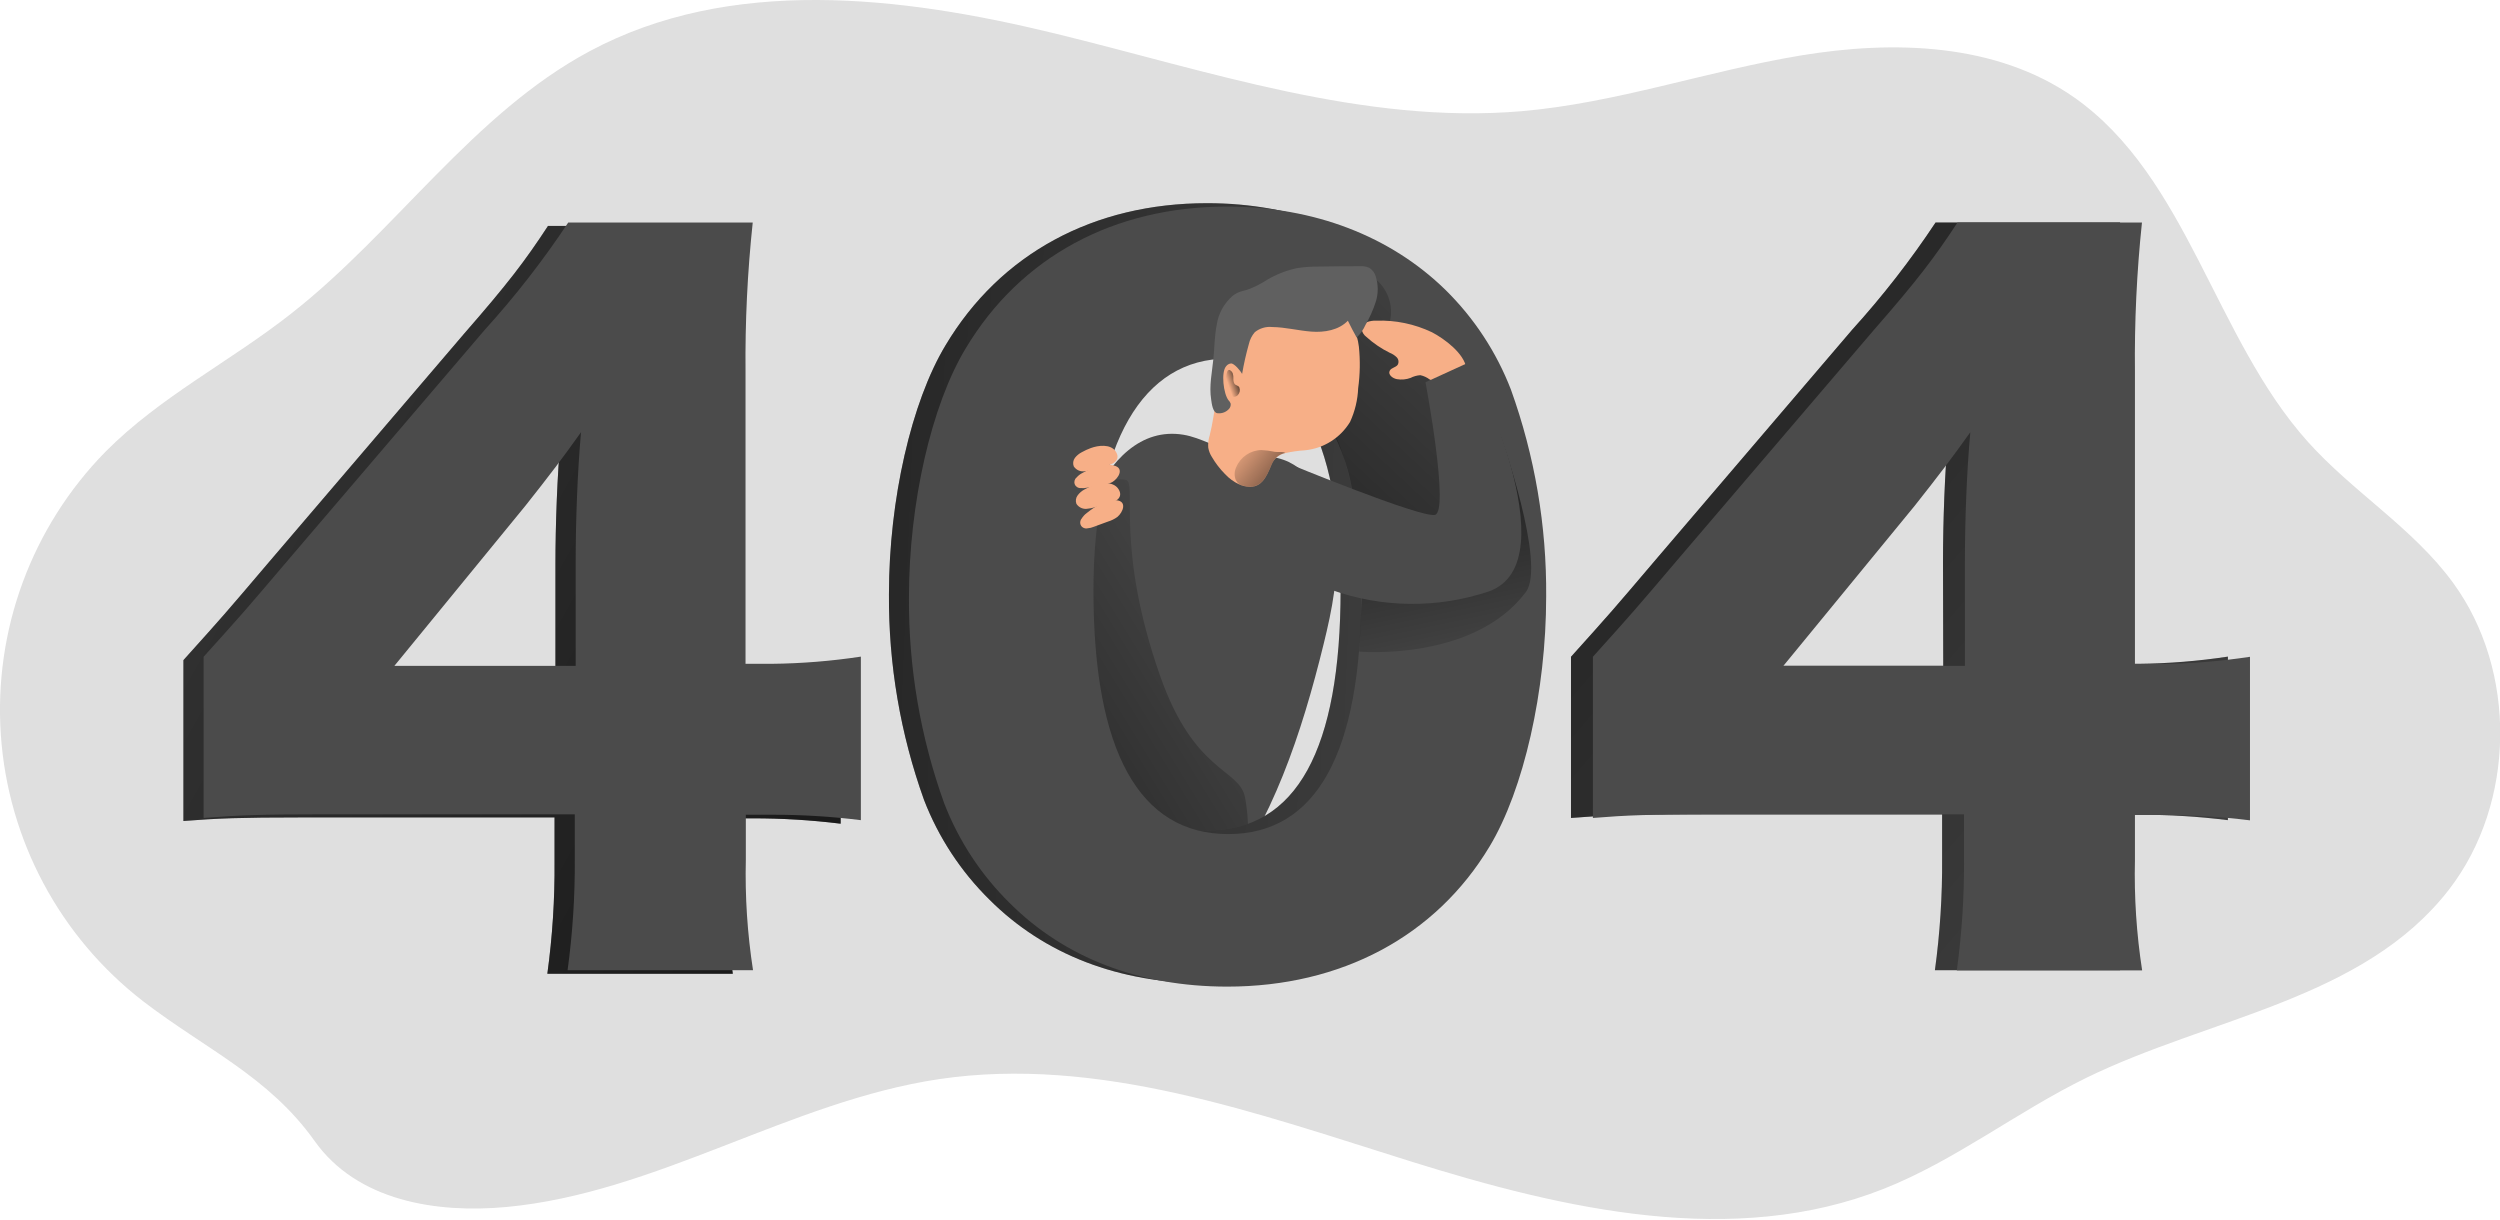
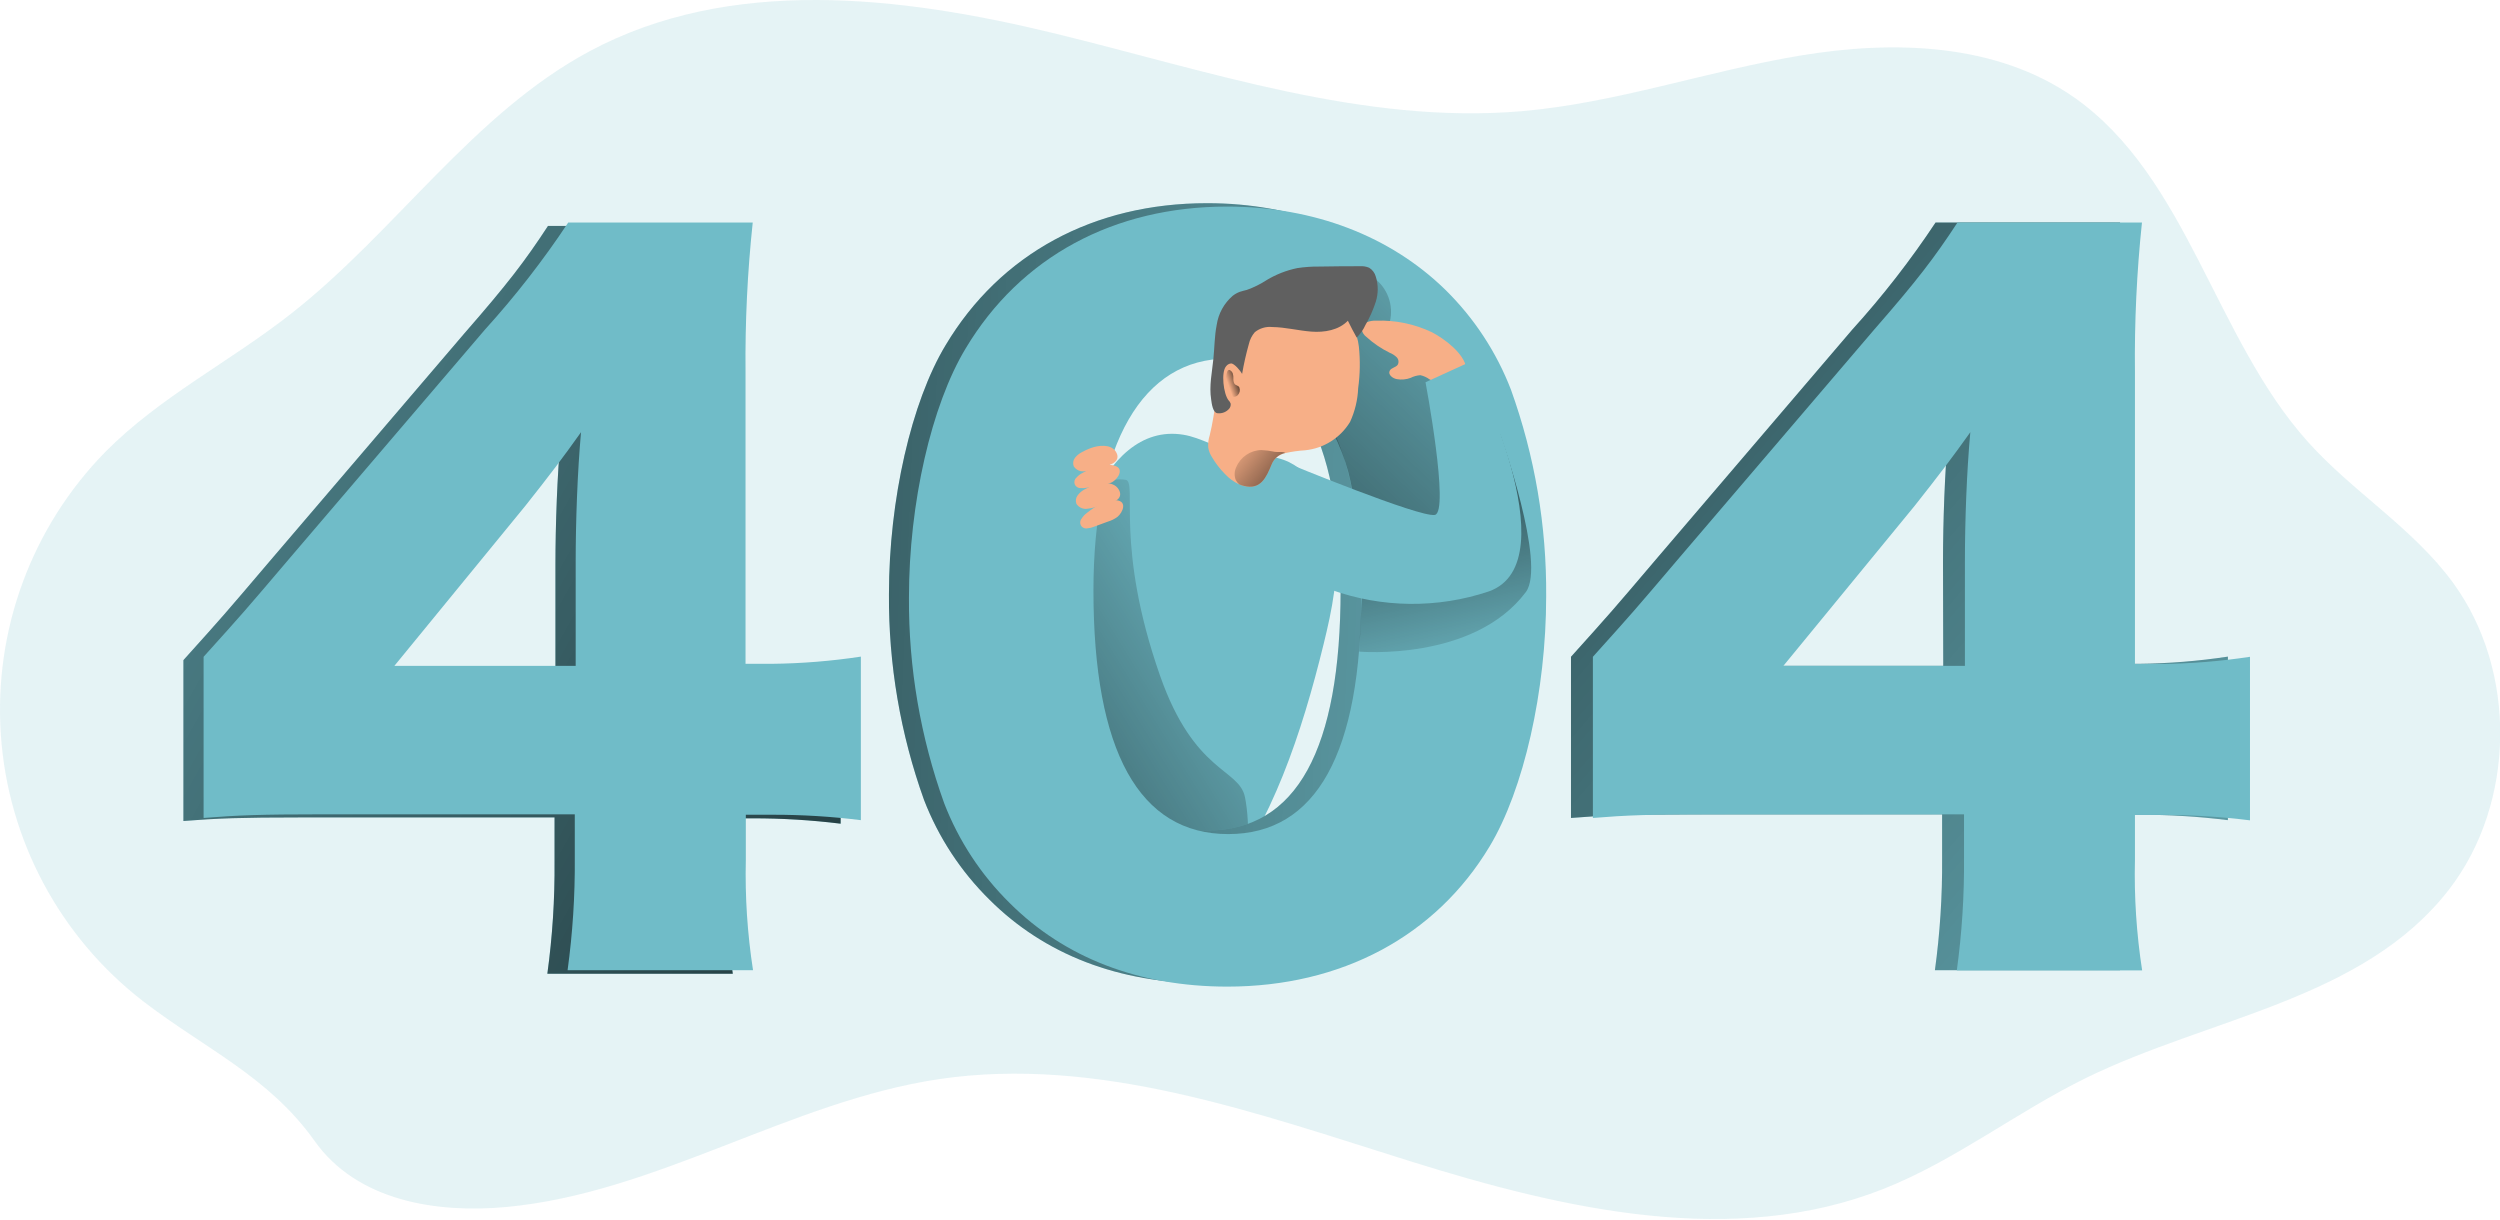
<svg xmlns="http://www.w3.org/2000/svg" xmlns:xlink="http://www.w3.org/1999/xlink" id="Layer_1" data-name="Layer 1" viewBox="0 0 420.07 204.87">
  <defs>
    <linearGradient id="linear-gradient" x1="-65" y1="72.16" x2="262.93" y2="255.66" gradientUnits="userSpaceOnUse">
      <stop offset="0" stop-opacity="0" />
      <stop offset="0.99" />
    </linearGradient>
    <linearGradient id="linear-gradient-2" x1="217.16" y1="164.75" x2="115.32" y2="227.42" xlink:href="#linear-gradient" />
    <linearGradient id="linear-gradient-3" x1="425.36" y1="249.21" x2="137.36" y2="3.69" xlink:href="#linear-gradient" />
    <linearGradient id="linear-gradient-4" x1="295.89" y1="167.21" x2="-18.16" y2="154.47" xlink:href="#linear-gradient" />
    <linearGradient id="linear-gradient-5" x1="259.24" y1="105.38" x2="169.04" y2="201.94" xlink:href="#linear-gradient" />
    <linearGradient id="linear-gradient-6" x1="246.43" y1="180.33" x2="233.21" y2="117.97" xlink:href="#linear-gradient" />
    <linearGradient id="linear-gradient-7" x1="206.63" y1="128.36" x2="209.22" y2="127.46" xlink:href="#linear-gradient" />
    <linearGradient id="linear-gradient-8" x1="207.32" y1="138.38" x2="222.61" y2="150.91" xlink:href="#linear-gradient" />
  </defs>
-   <path d="M24.31,232A61.89,61.89,0,0,1,18,139.67c9.16-9.24,21-15.18,31.16-23.18,17.57-13.75,30.58-33.61,50.18-44.11,23.6-12.65,52.2-9.31,78.12-3S229.42,84.73,256,82.45c15.83-1.37,31.07-6.73,46.75-9.34s32.88-2.14,46,7c19.1,13.39,23.64,40.45,39.31,57.9,7.59,8.46,17.67,14.48,24.39,23.68,10.81,14.79,10.53,37-.65,51.51-14.32,18.55-40.16,21.49-61,31.69-11.6,5.68-22,13.87-34,18.63-25.22,10-53.59,3.49-79.45-4.59s-52.5-17.8-79.27-13.84c-25,3.72-47.53,19.15-72.74,21.49-11.7,1.09-25.06-1-32.21-11.1C45.44,244.65,34.72,240,24.31,232Z" transform="translate(-0.27 -63.77)" fill="#4b4b4b" opacity="0.18" style="isolation:isolate" />
-   <path d="M31.09,174.69c6.79-7.55,6.79-7.55,14.49-16.61l32.77-38.35c7.25-8.31,10.12-12.08,14-18h31a217,217,0,0,0-1.21,25.06V175.9h4.38a105.88,105.88,0,0,0,15-1.21v27.48a120.64,120.64,0,0,0-14.8-.9h-4.53v7.55a105.46,105.46,0,0,0,1.21,18.57H92.24a131,131,0,0,0,1.21-18.87v-7.4H50.72c-9.82,0-14,.15-19.63.6Zm62.51-16c0-6.8.3-15.1.91-21.75-3,4.23-5.29,7.25-9.36,12.38L63.1,176.2H93.6Z" transform="translate(-0.27 -63.77)" fill="#4b4b4b" />
+   <path d="M24.31,232A61.89,61.89,0,0,1,18,139.67c9.16-9.24,21-15.18,31.16-23.18,17.57-13.75,30.58-33.61,50.18-44.11,23.6-12.65,52.2-9.31,78.12-3S229.42,84.73,256,82.45c15.83-1.37,31.07-6.73,46.75-9.34s32.88-2.14,46,7c19.1,13.39,23.64,40.45,39.31,57.9,7.59,8.46,17.67,14.48,24.39,23.68,10.81,14.79,10.53,37-.65,51.51-14.32,18.55-40.16,21.49-61,31.69-11.6,5.68-22,13.87-34,18.63-25.22,10-53.59,3.49-79.45-4.59s-52.5-17.8-79.27-13.84c-25,3.72-47.53,19.15-72.74,21.49-11.7,1.09-25.06-1-32.21-11.1C45.44,244.65,34.72,240,24.31,232Z" transform="translate(-0.27 -63.77)" fill="#70bcc8" opacity="0.18" style="isolation:isolate" />
+   <path d="M31.09,174.69c6.79-7.55,6.79-7.55,14.49-16.61l32.77-38.35c7.25-8.31,10.12-12.08,14-18h31a217,217,0,0,0-1.21,25.06V175.9h4.38a105.88,105.88,0,0,0,15-1.21v27.48a120.64,120.64,0,0,0-14.8-.9h-4.53v7.55a105.46,105.46,0,0,0,1.21,18.57H92.24a131,131,0,0,0,1.21-18.87v-7.4H50.72c-9.82,0-14,.15-19.63.6Zm62.51-16c0-6.8.3-15.1.91-21.75-3,4.23-5.29,7.25-9.36,12.38L63.1,176.2H93.6Z" transform="translate(-0.27 -63.77)" fill="#70bcc8" />
  <path d="M31.09,174.69c6.79-7.55,6.79-7.55,14.49-16.61l32.77-38.35c7.25-8.31,10.12-12.08,14-18h31a217,217,0,0,0-1.21,25.06V175.9h4.38a105.88,105.88,0,0,0,15-1.21v27.48a120.64,120.64,0,0,0-14.8-.9h-4.53v7.55a105.46,105.46,0,0,0,1.21,18.57H92.24a131,131,0,0,0,1.21-18.87v-7.4H50.72c-9.82,0-14,.15-19.63.6Zm62.51-16c0-6.8.3-15.1.91-21.75-3,4.23-5.29,7.25-9.36,12.38L63.1,176.2H93.6Z" transform="translate(-0.27 -63.77)" fill="url(#linear-gradient)" />
-   <path d="M199.13,136.82c3,.5,5.79,2.34,8.8,3,2.63.6,5.4.29,8,1.21,4.85,1.72,8,7.57,8.69,13.44s-.54,11.81-1.94,17.51C219,187,214,202,205,213.39c-.63.79-1.39,1.62-2.32,1.6a3.22,3.22,0,0,1-1.73-.81,28.88,28.88,0,0,1-5.15-4.51c-2.4-2.89-3.79-6.7-5-10.48-3.41-10.64-9.92-17.38-11.13-28.66C178.35,158.7,184.82,134.46,199.13,136.82Z" transform="translate(-0.27 -63.77)" fill="#4b4b4b" />
+   <path d="M199.13,136.82c3,.5,5.79,2.34,8.8,3,2.63.6,5.4.29,8,1.21,4.85,1.72,8,7.57,8.69,13.44s-.54,11.81-1.94,17.51C219,187,214,202,205,213.39c-.63.79-1.39,1.62-2.32,1.6a3.22,3.22,0,0,1-1.73-.81,28.88,28.88,0,0,1-5.15-4.51c-2.4-2.89-3.79-6.7-5-10.48-3.41-10.64-9.92-17.38-11.13-28.66C178.35,158.7,184.82,134.46,199.13,136.82Z" transform="translate(-0.27 -63.77)" fill="#70bcc8" />
  <path d="M189.45,144.4a5.39,5.39,0,0,0-3.71.67,10.08,10.08,0,0,0-4.59,6.54,25.28,25.28,0,0,0-.29,8.19,110.85,110.85,0,0,0,4.63,23.58c.7,2.22-1.3,7.49.15,9.31,1.18,1.48.59,10.37,2.13,11.47,4.27,3.08,13.14,1.38,17.41,4.46,5.53,4,5.16-6.56,4.28-10.91-1-4.85-8.51-4-14.26-20.38C187.55,155.53,191.41,144.85,189.45,144.4Z" transform="translate(-0.27 -63.77)" fill="url(#linear-gradient-2)" />
-   <path d="M264.24,174.13c6.79-7.55,6.79-7.55,14.49-16.61l32.77-38.36a150.72,150.72,0,0,0,14-18h31a217,217,0,0,0-1.21,25.07v49.08h4.38a107.39,107.39,0,0,0,14.95-1.21v27.48a118.69,118.69,0,0,0-14.8-.91h-4.53v7.55a105.32,105.32,0,0,0,1.21,18.57H325.39A131,131,0,0,0,326.6,208v-7.4H283.87c-9.82,0-14.05.15-19.63.61Zm62.51-16c0-6.8.3-15.1.9-21.74-3,4.22-5.28,7.24-9.36,12.38l-22,26.88h30.5Z" transform="translate(-0.27 -63.77)" fill="#4b4b4b" />
+   <path d="M264.24,174.13c6.79-7.55,6.79-7.55,14.49-16.61l32.77-38.36a150.72,150.72,0,0,0,14-18h31a217,217,0,0,0-1.21,25.07v49.08h4.38a107.39,107.39,0,0,0,14.95-1.21v27.48a118.69,118.69,0,0,0-14.8-.91h-4.53v7.55a105.32,105.32,0,0,0,1.21,18.57H325.39A131,131,0,0,0,326.6,208v-7.4H283.87c-9.82,0-14.05.15-19.63.61Zm62.51-16c0-6.8.3-15.1.9-21.74-3,4.22-5.28,7.24-9.36,12.38l-22,26.88h30.5Z" transform="translate(-0.27 -63.77)" fill="#70bcc8" />
  <path d="M264.24,174.13c6.79-7.55,6.79-7.55,14.49-16.61l32.77-38.36a150.72,150.72,0,0,0,14-18h31a217,217,0,0,0-1.21,25.07v49.08h4.38a107.39,107.39,0,0,0,14.95-1.21v27.48a118.69,118.69,0,0,0-14.8-.91h-4.53v7.55a105.32,105.32,0,0,0,1.21,18.57H325.39A131,131,0,0,0,326.6,208v-7.4H283.87c-9.82,0-14.05.15-19.63.61Zm62.51-16c0-6.8.3-15.1.9-21.74-3,4.22-5.28,7.24-9.36,12.38l-22,26.88h30.5Z" transform="translate(-0.27 -63.77)" fill="url(#linear-gradient-3)" />
-   <path d="M166.53,214.94a47.64,47.64,0,0,1-11-16.77,100.34,100.34,0,0,1-5.89-34.58c0-15.85,3.78-32.31,9.52-41.82,9.21-15.41,24.91-23.86,43.94-23.86,14.65,0,27.48,5,36.69,14a47.6,47.6,0,0,1,11,16.76,100.62,100.62,0,0,1,5.88,34.73c0,15.86-3.77,32.47-9.51,42C238.1,220.52,222.25,229,203.07,229,188.27,229,175.74,224.14,166.53,214.94Zm14-52.55c0,27,7.7,40.92,22.65,40.92s22.35-13.59,22.35-40.47c0-25.82-7.85-39.41-22.5-39.41C188.88,123.43,180.57,137.77,180.57,162.39Z" transform="translate(-0.27 -63.77)" fill="#4b4b4b" />
+   <path d="M166.53,214.94a47.64,47.64,0,0,1-11-16.77,100.34,100.34,0,0,1-5.89-34.58c0-15.85,3.78-32.31,9.52-41.82,9.21-15.41,24.91-23.86,43.94-23.86,14.65,0,27.48,5,36.69,14a47.6,47.6,0,0,1,11,16.76,100.62,100.62,0,0,1,5.88,34.73c0,15.86-3.77,32.47-9.51,42C238.1,220.52,222.25,229,203.07,229,188.27,229,175.74,224.14,166.53,214.94Zm14-52.55c0,27,7.7,40.92,22.65,40.92s22.35-13.59,22.35-40.47c0-25.82-7.85-39.41-22.5-39.41C188.88,123.43,180.57,137.77,180.57,162.39Z" transform="translate(-0.27 -63.77)" fill="#70bcc8" />
  <path d="M166.53,214.94a47.64,47.64,0,0,1-11-16.77,100.34,100.34,0,0,1-5.89-34.58c0-15.85,3.78-32.31,9.52-41.82,9.21-15.41,24.91-23.86,43.94-23.86,14.65,0,27.48,5,36.69,14a47.6,47.6,0,0,1,11,16.76,100.62,100.62,0,0,1,5.88,34.73c0,15.86-3.77,32.47-9.51,42C238.1,220.52,222.25,229,203.07,229,188.27,229,175.74,224.14,166.53,214.94Zm14-52.55c0,27,7.7,40.92,22.65,40.92s22.35-13.59,22.35-40.47c0-25.82-7.85-39.41-22.5-39.41C188.88,123.43,180.57,137.77,180.57,162.39Z" transform="translate(-0.27 -63.77)" fill="url(#linear-gradient-4)" />
-   <path d="M34.48,174.13c6.8-7.55,6.8-7.55,14.5-16.61l32.77-38.36a150.72,150.72,0,0,0,14-18h31a217,217,0,0,0-1.21,25.07v49.08h4.38a107.39,107.39,0,0,0,15-1.21v27.48a118.69,118.69,0,0,0-14.8-.91h-4.53v7.55a105.32,105.32,0,0,0,1.21,18.57H95.64A131,131,0,0,0,96.85,208v-7.4H54.11c-9.81,0-14,.15-19.63.61Zm62.52-16c0-6.8.3-15.1.9-21.74-3,4.22-5.28,7.24-9.36,12.38l-22,26.88H97Z" transform="translate(-0.27 -63.77)" fill="#4b4b4b" />
-   <path d="M169.92,215.5a47.62,47.62,0,0,1-11-16.76A100.34,100.34,0,0,1,153,164.16c0-15.85,3.78-32.31,9.52-41.83,9.21-15.4,24.91-23.85,43.94-23.85,14.64,0,27.48,5,36.69,14a47.48,47.48,0,0,1,11,16.76A100.35,100.35,0,0,1,260.07,164c0,15.85-3.77,32.47-9.51,42-9.06,15.1-24.92,23.55-44.09,23.55C191.67,229.54,179.14,224.71,169.92,215.5ZM184,163c0,27,7.7,40.92,22.65,40.92,14.8,0,22.35-13.59,22.35-40.46,0-25.83-7.86-39.42-22.5-39.42C192.27,124,184,138.34,184,163Z" transform="translate(-0.27 -63.77)" fill="#4b4b4b" />
+   <path d="M34.48,174.13c6.8-7.55,6.8-7.55,14.5-16.61l32.77-38.36a150.72,150.72,0,0,0,14-18h31a217,217,0,0,0-1.21,25.07v49.08h4.38a107.39,107.39,0,0,0,15-1.21v27.48a118.69,118.69,0,0,0-14.8-.91h-4.53v7.55a105.32,105.32,0,0,0,1.21,18.57H95.64A131,131,0,0,0,96.85,208v-7.4H54.11c-9.81,0-14,.15-19.63.61Zm62.52-16c0-6.8.3-15.1.9-21.74-3,4.22-5.28,7.24-9.36,12.38l-22,26.88H97Z" transform="translate(-0.27 -63.77)" fill="#70bcc8" />
+   <path d="M169.92,215.5a47.62,47.62,0,0,1-11-16.76A100.34,100.34,0,0,1,153,164.16c0-15.85,3.78-32.31,9.52-41.83,9.21-15.4,24.91-23.85,43.94-23.85,14.64,0,27.48,5,36.69,14a47.48,47.48,0,0,1,11,16.76A100.35,100.35,0,0,1,260.07,164c0,15.85-3.77,32.47-9.51,42-9.06,15.1-24.92,23.55-44.09,23.55C191.67,229.54,179.14,224.71,169.92,215.5ZM184,163c0,27,7.7,40.92,22.65,40.92,14.8,0,22.35-13.59,22.35-40.46,0-25.83-7.86-39.42-22.5-39.42C192.27,124,184,138.34,184,163Z" transform="translate(-0.27 -63.77)" fill="#70bcc8" />
  <path d="M231.1,110.45a7.06,7.06,0,0,1,2.71,7.34,14.34,14.34,0,0,1,9.74,5.2,18.8,18.8,0,0,1,3.75,9.77,51.3,51.3,0,0,1-.23,10.58,11,11,0,0,1-.74,3.54,7.5,7.5,0,0,1-5.13,3.85,22.09,22.09,0,0,1-6.6.31l-5.25-.28a1.08,1.08,0,0,1-.5-.11,1,1,0,0,1-.35-.72c-.36-2.15-.91-3.09-1.3-5.24a33.51,33.51,0,0,0-5.6-12.59,4.72,4.72,0,0,1-1-1.95,5.29,5.29,0,0,1,.64-2.86A39.39,39.39,0,0,0,223,122a55.82,55.82,0,0,1,1.65-6.38,9.36,9.36,0,0,1,4-5.08" transform="translate(-0.27 -63.77)" fill="url(#linear-gradient-5)" />
  <path d="M228.65,173.26s19.22,1.7,28-10c3.5-4.64-4.3-26.5-4.3-26.5l-8.87,15.88-14,3.18Z" transform="translate(-0.27 -63.77)" fill="url(#linear-gradient-6)" />
-   <path d="M267.92,174.13c6.79-7.55,6.79-7.55,14.49-16.61l32.77-38.36c7.25-8.3,10.12-12.08,14-18h31A217,217,0,0,0,359,126.26v49.08h4.38a107.39,107.39,0,0,0,14.95-1.21v27.48a118.69,118.69,0,0,0-14.8-.91H359v7.55a105.32,105.32,0,0,0,1.21,18.57H329.07A131,131,0,0,0,330.28,208v-7.4H287.55c-9.82,0-14.05.15-19.63.61Zm62.51-16c0-6.8.3-15.1.91-21.74-3,4.22-5.29,7.24-9.36,12.38l-22.05,26.88h30.5Z" transform="translate(-0.27 -63.77)" fill="#4b4b4b" />
+   <path d="M267.92,174.13c6.79-7.55,6.79-7.55,14.49-16.61l32.77-38.36c7.25-8.3,10.12-12.08,14-18h31A217,217,0,0,0,359,126.26v49.08h4.38a107.39,107.39,0,0,0,14.95-1.21v27.48a118.69,118.69,0,0,0-14.8-.91H359v7.55a105.32,105.32,0,0,0,1.21,18.57H329.07A131,131,0,0,0,330.28,208v-7.4H287.55c-9.82,0-14.05.15-19.63.61Zm62.51-16c0-6.8.3-15.1.91-21.74-3,4.22-5.29,7.24-9.36,12.38l-22.05,26.88h30.5Z" transform="translate(-0.27 -63.77)" fill="#70bcc8" />
  <path d="M183.55,139.06a10.18,10.18,0,0,0-1.5.69,3.47,3.47,0,0,0-1.16.95,1.48,1.48,0,0,0-.2,1.43,1.86,1.86,0,0,0,1.93.81c1.23-.12,2.37-.73,3.6-.94s2.39-1.06,1.52-2.37S184.78,138.6,183.55,139.06Z" transform="translate(-0.27 -63.77)" fill="#f7af87" />
  <path d="M187.47,142c-1.8-.47-3.68.32-5.3,1.23a3.13,3.13,0,0,0-1,.77,1,1,0,0,0,.69,1.78,3.39,3.39,0,0,0,1.1-.07l2.49-.43a5.34,5.34,0,0,0,1.67-.48C188.25,144.14,189.21,142.43,187.47,142Z" transform="translate(-0.27 -63.77)" fill="#f7af87" />
  <path d="M184,145.31a11.38,11.38,0,0,0-1.5.7,3.47,3.47,0,0,0-1.16,1,1.49,1.49,0,0,0-.2,1.42,1.86,1.86,0,0,0,1.93.81c1.23-.12,2.37-.73,3.6-.94s2.39-1.05,1.52-2.37S185.21,144.85,184,145.31Z" transform="translate(-0.27 -63.77)" fill="#f7af87" />
  <path d="M187.88,147.83c-1.85-.15-3.56,1-5,2.14a3.28,3.28,0,0,0-.87.95,1,1,0,0,0,1,1.62,3.3,3.3,0,0,0,1.06-.26l2.37-.87a5.34,5.34,0,0,0,1.57-.77C189,149.82,189.67,148,187.88,147.83Z" transform="translate(-0.27 -63.77)" fill="#f7af87" />
  <path d="M240.88,119.6a20.16,20.16,0,0,0-9.35-1.95,3.9,3.9,0,0,0-1.6.26,1.4,1.4,0,0,0-.84,1.28,1.94,1.94,0,0,0,.76,1.18,17,17,0,0,0,3.94,2.68,3.51,3.51,0,0,1,1.16.75,1.06,1.06,0,0,1,.17,1.27c-.33.46-1.09.48-1.34,1-.33.65.5,1.29,1.22,1.41a4.43,4.43,0,0,0,2.28-.21,4.25,4.25,0,0,1,1.64-.46,4,4,0,0,1,1.56.71c1.58.9,6.49.93,6.18-1.81C246.37,123.17,242.9,120.65,240.88,119.6Z" transform="translate(-0.27 -63.77)" fill="#f7af87" />
-   <path d="M216.72,141.65s22.11,9.11,24.64,8.64S239.8,128,239.8,128l7.54-3.45s17,33.7,3.08,38.6a40.45,40.45,0,0,1-26.48-.28Z" transform="translate(-0.27 -63.77)" fill="#4b4b4b" />
+   <path d="M216.72,141.65s22.11,9.11,24.64,8.64S239.8,128,239.8,128l7.54-3.45s17,33.7,3.08,38.6a40.45,40.45,0,0,1-26.48-.28Z" transform="translate(-0.27 -63.77)" fill="#70bcc8" />
  <path d="M228.48,129a14.94,14.94,0,0,1-1.36,5.66,10,10,0,0,1-7.55,4.77,22.39,22.39,0,0,0-3.34.47,3.15,3.15,0,0,0-2.29,1.91c-.89,2.16-1.81,4.35-4.68,3.62a3.6,3.6,0,0,1-.78-.27,7.72,7.72,0,0,1-2.39-1.75,14.39,14.39,0,0,1-2.18-2.84,4.15,4.15,0,0,1-.62-1.58,5.16,5.16,0,0,1,.24-2.05c1-4,1.16-8.53,2.58-12.43a18.24,18.24,0,0,1,7.86-9.42c3.59-2.09,8.58-2.12,11.63.73a10.5,10.5,0,0,1,3,6.2A29.12,29.12,0,0,1,228.48,129Z" transform="translate(-0.27 -63.77)" fill="#f7af87" />
  <path d="M204.16,124c.19-1.88.18-3.79.55-5.64a8,8,0,0,1,2.67-4.87,4.44,4.44,0,0,1,1.2-.68c.39-.14.8-.22,1.2-.33a15.76,15.76,0,0,0,3.34-1.66,16.49,16.49,0,0,1,5.12-2,22.74,22.74,0,0,1,3.69-.26q3.4-.06,6.83-.06a3.36,3.36,0,0,1,1.57.26,2.53,2.53,0,0,1,1.11,1.48,7.05,7.05,0,0,1,0,4.24,20.22,20.22,0,0,1-1.75,3.92,6.84,6.84,0,0,1-1.46,2.09c-.53-.92-1-1.87-1.48-2.83-1.53,1.59-3.94,2-6.14,1.83s-4.36-.74-6.56-.77a4,4,0,0,0-2.94.87,4.6,4.6,0,0,0-1,2,49.56,49.56,0,0,0-1.13,5c-.26-.49-1.31-1.77-1.86-1.75a1.16,1.16,0,0,0-.81.45c-.91,1-.46,4.67.38,5.73a1.44,1.44,0,0,1,.37.58,1.12,1.12,0,0,1-.24.83,2.23,2.23,0,0,1-1.9.78c-.88,0-1.05-1.68-1.14-2.3C203.41,128.6,203.94,126.27,204.16,124Z" transform="translate(-0.27 -63.77)" fill="#606060" />
  <path d="M207.67,128.22a1.67,1.67,0,0,1-.16-.83,2.42,2.42,0,0,0-.09-.85,1.09,1.09,0,0,0-.51-.59.38.38,0,0,0-.21,0,.39.39,0,0,0-.23.28,5,5,0,0,0,.11,3.35,1.33,1.33,0,0,0,.77.86,1,1,0,0,0,.91-.28,1.23,1.23,0,0,0,.26-1.27C208.35,128.49,207.88,128.58,207.67,128.22Z" transform="translate(-0.27 -63.77)" fill="url(#linear-gradient-7)" />
  <path d="M216.23,139.88a3.15,3.15,0,0,0-2.29,1.91c-.89,2.16-1.81,4.35-4.68,3.62a3.6,3.6,0,0,1-.78-.27,2.33,2.33,0,0,1-.58-.75,2.69,2.69,0,0,1,.08-2.1,4.69,4.69,0,0,1,4.22-2.9,13.45,13.45,0,0,1,2.27.3c.46.06,1,0,1.42.05A.87.87,0,0,1,216.23,139.88Z" transform="translate(-0.27 -63.77)" fill="url(#linear-gradient-8)" />
</svg>
